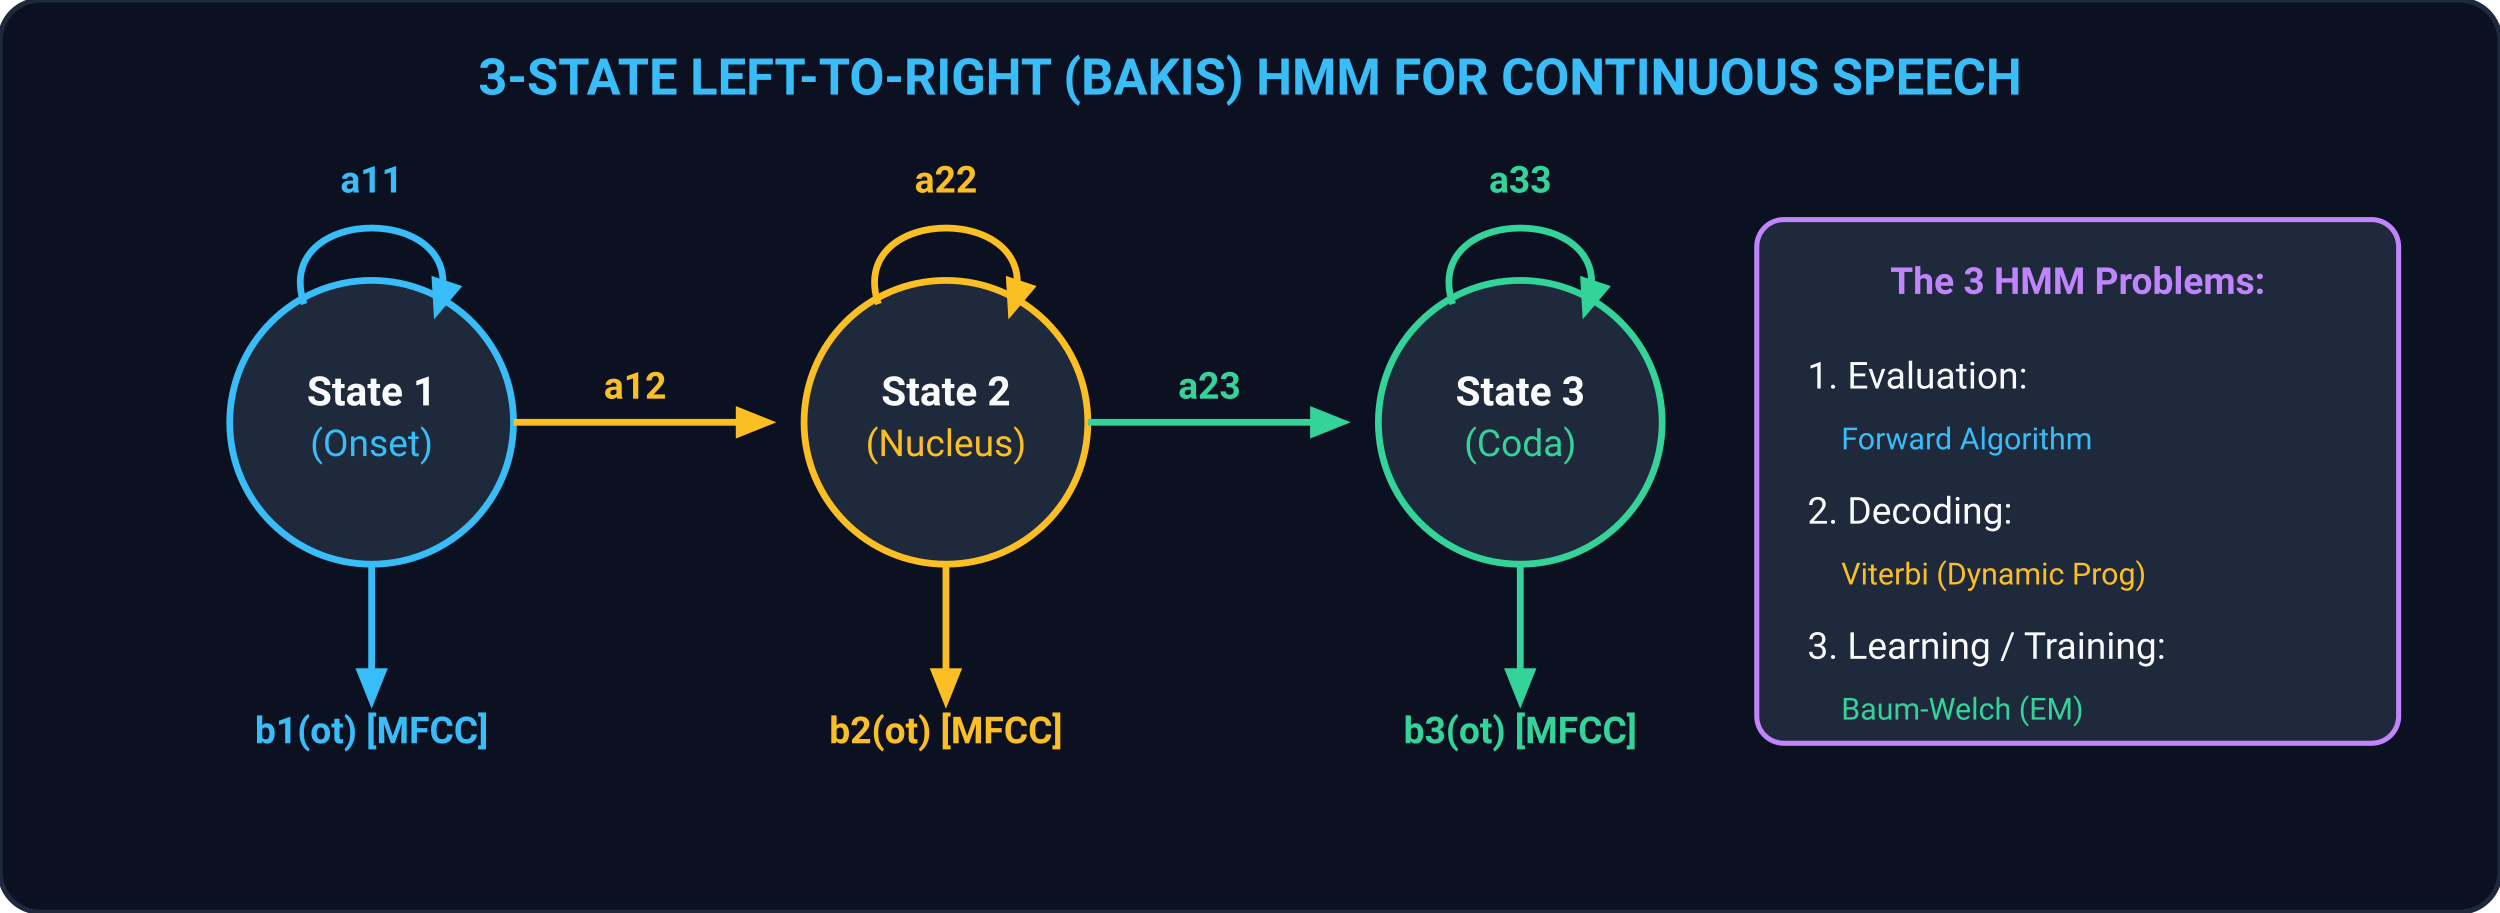
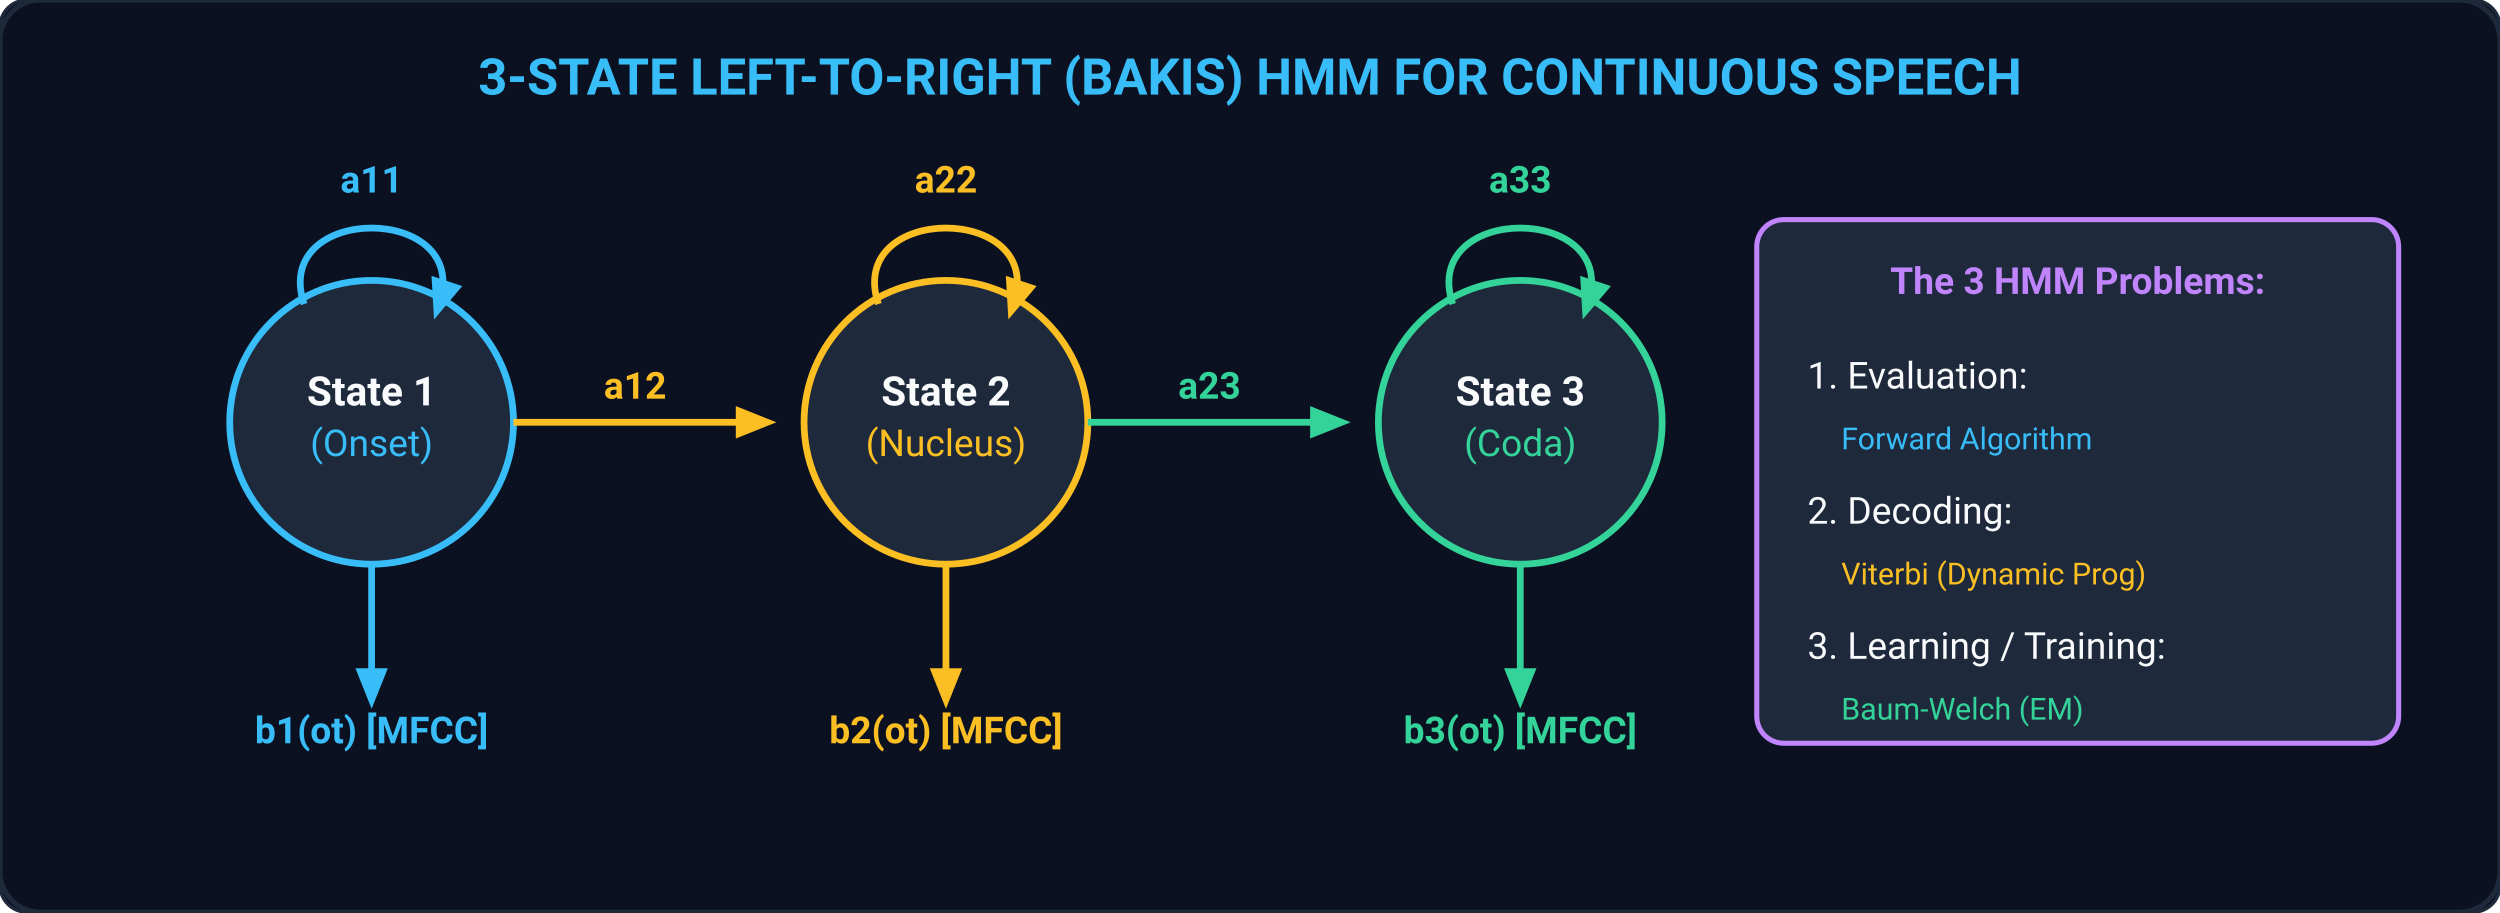
- <svg xmlns="http://www.w3.org/2000/svg" viewBox="0 0 740 270" width="100%" height="270" class="flowchart-svg" style="max-width: 740px; min-width: 580px; height: auto; display: block; margin: 0 auto; font-family: -apple-system, BlinkMacSystemFont, 'Segoe UI', Roboto, Helvetica, Arial, sans-serif;">
+ <svg xmlns="http://www.w3.org/2000/svg" viewBox="0 0 740 270" width="100%" height="auto" class="flowchart-svg" style="max-width: 740px; width: 100%; height: auto; display: block; margin: 0 auto; font-family: -apple-system, BlinkMacSystemFont, 'Segoe UI', Roboto, Helvetica, Arial, sans-serif;">
+   <rect width="100%" height="100%" fill="#0b1120" rx="8" stroke="#1e293b" stroke-width="1" />
  <defs>
    <linearGradient id="gradCard" x1="0%" y1="0%" x2="100%" y2="100%">
      <stop offset="0%" stop-color="#1e293b" />
      <stop offset="100%" stop-color="#0f172a" />
    </linearGradient>
    <linearGradient id="gradCyan" x1="0%" y1="0%" x2="100%" y2="100%">
      <stop offset="0%" stop-color="#38bdf8" />
      <stop offset="100%" stop-color="#0284c7" />
    </linearGradient>
    <linearGradient id="gradEmerald" x1="0%" y1="0%" x2="100%" y2="100%">
      <stop offset="0%" stop-color="#34d399" />
      <stop offset="100%" stop-color="#059669" />
    </linearGradient>
    <linearGradient id="gradAmber" x1="0%" y1="0%" x2="100%" y2="100%">
      <stop offset="0%" stop-color="#fbbf24" />
      <stop offset="100%" stop-color="#d97706" />
    </linearGradient>
    <linearGradient id="gradPurple" x1="0%" y1="0%" x2="100%" y2="100%">
      <stop offset="0%" stop-color="#c084fc" />
      <stop offset="100%" stop-color="#9333ea" />
    </linearGradient>
    <linearGradient id="gradRose" x1="0%" y1="0%" x2="100%" y2="100%">
      <stop offset="0%" stop-color="#fb7185" />
      <stop offset="100%" stop-color="#e11d48" />
    </linearGradient>
    <filter id="shadow" x="-5%" y="-5%" width="110%" height="115%">
      <feDropShadow dx="0" dy="4" stdDeviation="6" flood-color="#000000" flood-opacity="0.4" />
    </filter>
    <marker id="arrCyan" viewBox="0 0 10 10" refX="6" refY="5" markerWidth="6" markerHeight="6" orient="auto-start-reverse">
      <path d="M 0 1 L 10 5 L 0 9 z" fill="#38bdf8" />
    </marker>
    <marker id="arrEmerald" viewBox="0 0 10 10" refX="6" refY="5" markerWidth="6" markerHeight="6" orient="auto-start-reverse">
      <path d="M 0 1 L 10 5 L 0 9 z" fill="#34d399" />
    </marker>
    <marker id="arrAmber" viewBox="0 0 10 10" refX="6" refY="5" markerWidth="6" markerHeight="6" orient="auto-start-reverse">
      <path d="M 0 1 L 10 5 L 0 9 z" fill="#fbbf24" />
    </marker>
  </defs>
  <rect width="740" height="270" rx="12" fill="#0b1120" stroke="#1e293b" stroke-width="1.5" />
  <text x="370" y="28" font-size="15" font-weight="bold" fill="#38bdf8" text-anchor="middle">3-STATE LEFT-TO-RIGHT (BAKIS) HMM FOR CONTINUOUS SPEECH</text>
  <g transform="translate(60, 75)">
    <circle cx="50" cy="50" r="42" fill="#1e293b" stroke="#38bdf8" stroke-width="2" />
    <text x="50" y="45" font-size="12" font-weight="bold" fill="#f8fafc" text-anchor="middle">State 1</text>
    <text x="50" y="60" font-size="11" fill="#38bdf8" text-anchor="middle">(Onset)</text>
    <path d="M 30 15 C 20 -15 80 -15 70 15" fill="none" stroke="#38bdf8" stroke-width="2" marker-end="url(#arrCyan)" />
    <text x="50" y="-18" font-size="11" fill="#38bdf8" font-weight="bold" text-anchor="middle">a11</text>
    <line x1="50" y1="92" x2="50" y2="130" stroke="#38bdf8" stroke-width="2" marker-end="url(#arrCyan)" />
    <text x="50" y="145" font-size="11" fill="#38bdf8" font-weight="bold" text-anchor="middle">b1(ot) [MFCC]</text>
  </g>
  <line x1="152" y1="125" x2="225" y2="125" stroke="#fbbf24" stroke-width="2" marker-end="url(#arrAmber)" />
  <text x="188" y="118" font-size="11" fill="#fbbf24" font-weight="bold" text-anchor="middle">a12</text>
  <g transform="translate(230, 75)">
    <circle cx="50" cy="50" r="42" fill="#1e293b" stroke="#fbbf24" stroke-width="2" />
    <text x="50" y="45" font-size="12" font-weight="bold" fill="#f8fafc" text-anchor="middle">State 2</text>
    <text x="50" y="60" font-size="11" fill="#fbbf24" text-anchor="middle">(Nucleus)</text>
    <path d="M 30 15 C 20 -15 80 -15 70 15" fill="none" stroke="#fbbf24" stroke-width="2" marker-end="url(#arrAmber)" />
    <text x="50" y="-18" font-size="11" fill="#fbbf24" font-weight="bold" text-anchor="middle">a22</text>
    <line x1="50" y1="92" x2="50" y2="130" stroke="#fbbf24" stroke-width="2" marker-end="url(#arrAmber)" />
    <text x="50" y="145" font-size="11" fill="#fbbf24" font-weight="bold" text-anchor="middle">b2(ot) [MFCC]</text>
  </g>
  <line x1="322" y1="125" x2="395" y2="125" stroke="#34d399" stroke-width="2" marker-end="url(#arrEmerald)" />
  <text x="358" y="118" font-size="11" fill="#34d399" font-weight="bold" text-anchor="middle">a23</text>
  <g transform="translate(400, 75)">
    <circle cx="50" cy="50" r="42" fill="#1e293b" stroke="#34d399" stroke-width="2" />
    <text x="50" y="45" font-size="12" font-weight="bold" fill="#f8fafc" text-anchor="middle">State 3</text>
    <text x="50" y="60" font-size="11" fill="#34d399" text-anchor="middle">(Coda)</text>
    <path d="M 30 15 C 20 -15 80 -15 70 15" fill="none" stroke="#34d399" stroke-width="2" marker-end="url(#arrEmerald)" />
    <text x="50" y="-18" font-size="11" fill="#34d399" font-weight="bold" text-anchor="middle">a33</text>
    <line x1="50" y1="92" x2="50" y2="130" stroke="#34d399" stroke-width="2" marker-end="url(#arrEmerald)" />
    <text x="50" y="145" font-size="11" fill="#34d399" font-weight="bold" text-anchor="middle">b3(ot) [MFCC]</text>
  </g>
  <g transform="translate(520, 65)">
    <rect width="190" height="155" rx="8" fill="#1e293b" stroke="#c084fc" stroke-width="1.5" />
    <text x="95" y="22" font-size="11" font-weight="bold" fill="#c084fc" text-anchor="middle">The 3 HMM Problems:</text>
    <text x="15" y="50" font-size="11" fill="#f8fafc">1. Evaluation:</text>
    <text x="25" y="68" font-size="9" fill="#38bdf8">Forward Algorithm</text>
    <text x="15" y="90" font-size="11" fill="#f8fafc">2. Decoding:</text>
    <text x="25" y="108" font-size="9" fill="#fbbf24">Viterbi (Dynamic Prog)</text>
    <text x="15" y="130" font-size="11" fill="#f8fafc">3. Learning / Training:</text>
    <text x="25" y="148" font-size="9" fill="#34d399">Baum-Welch (EM)</text>
  </g>
</svg>
